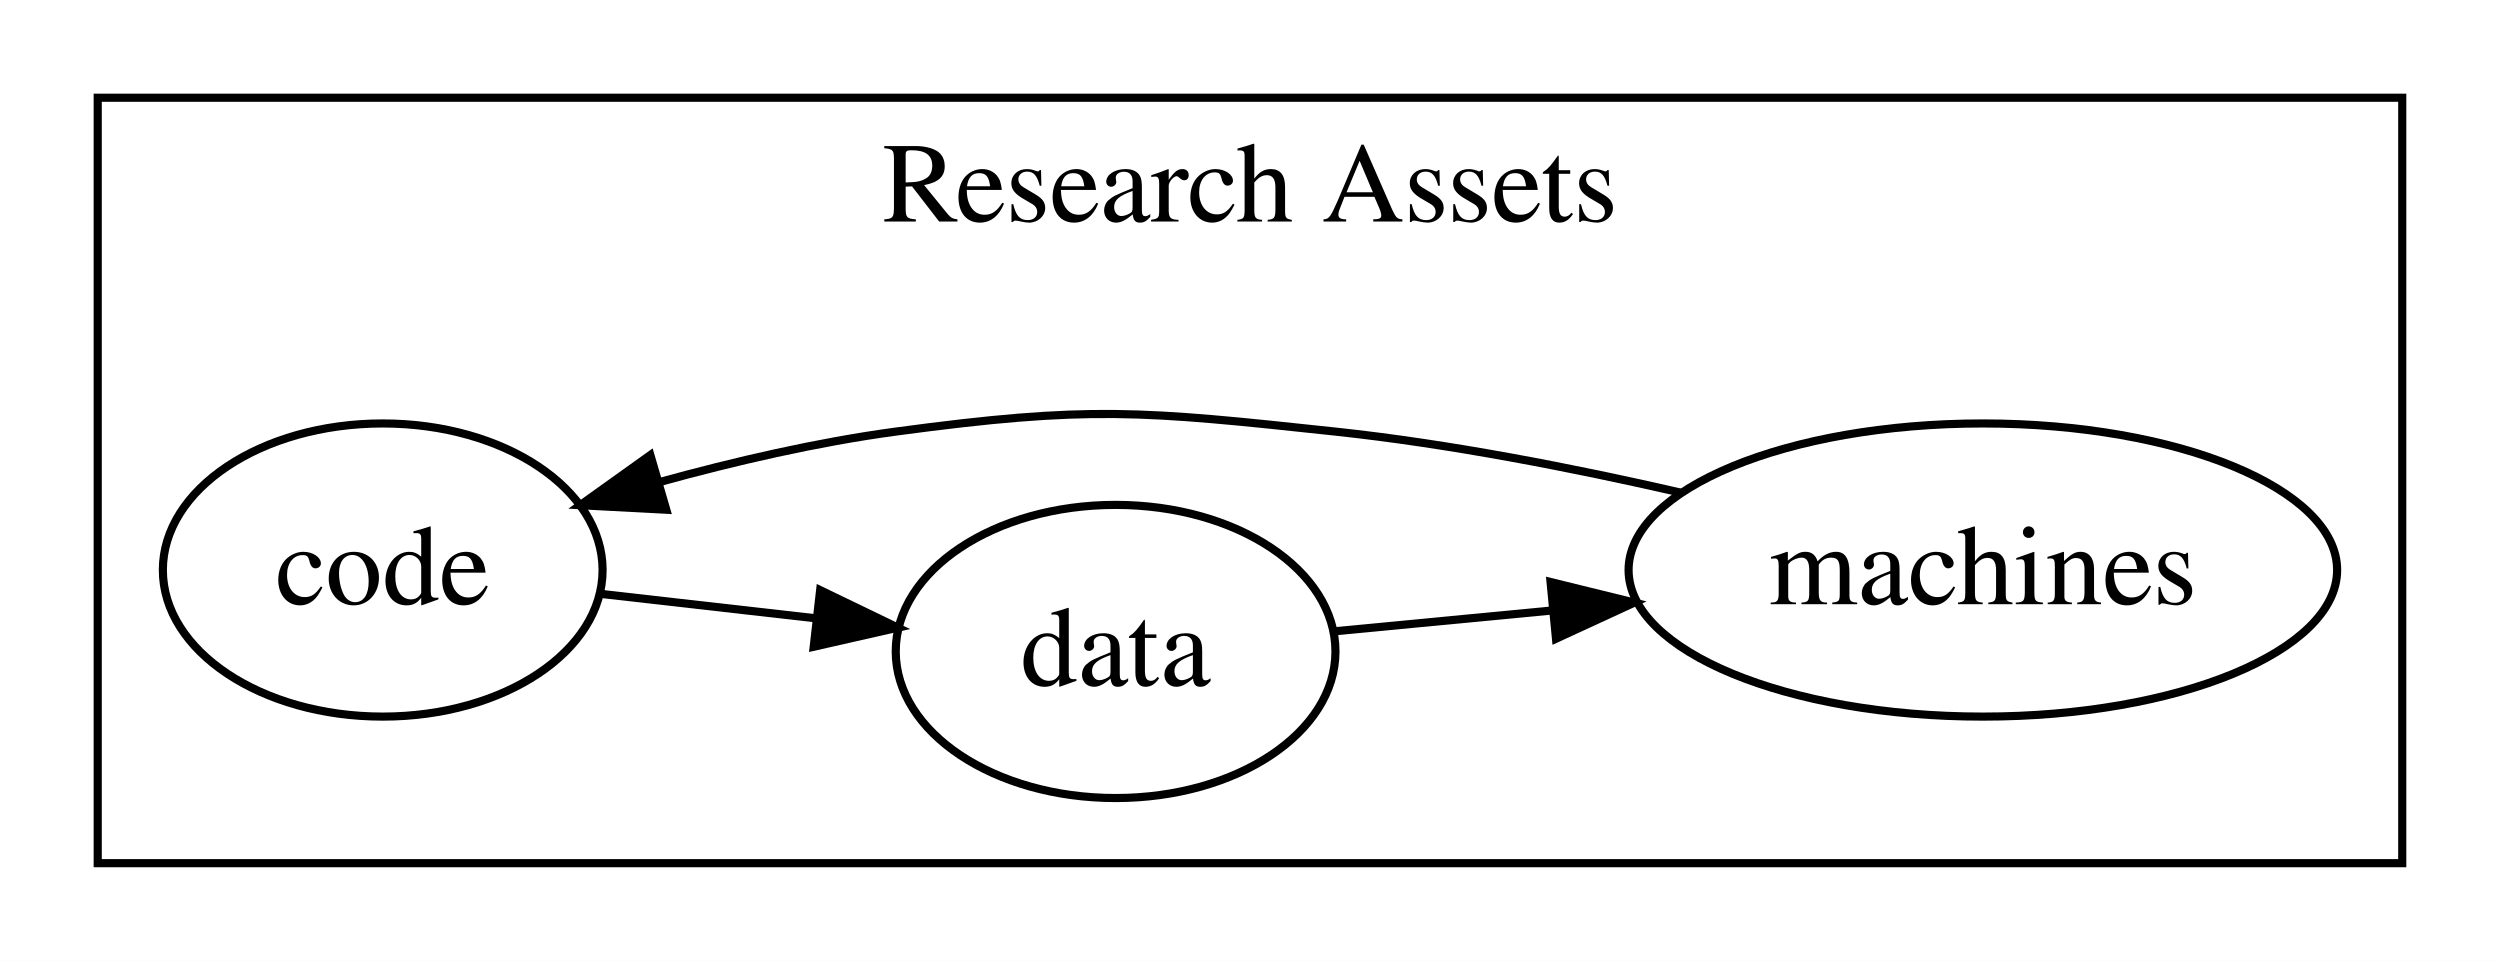
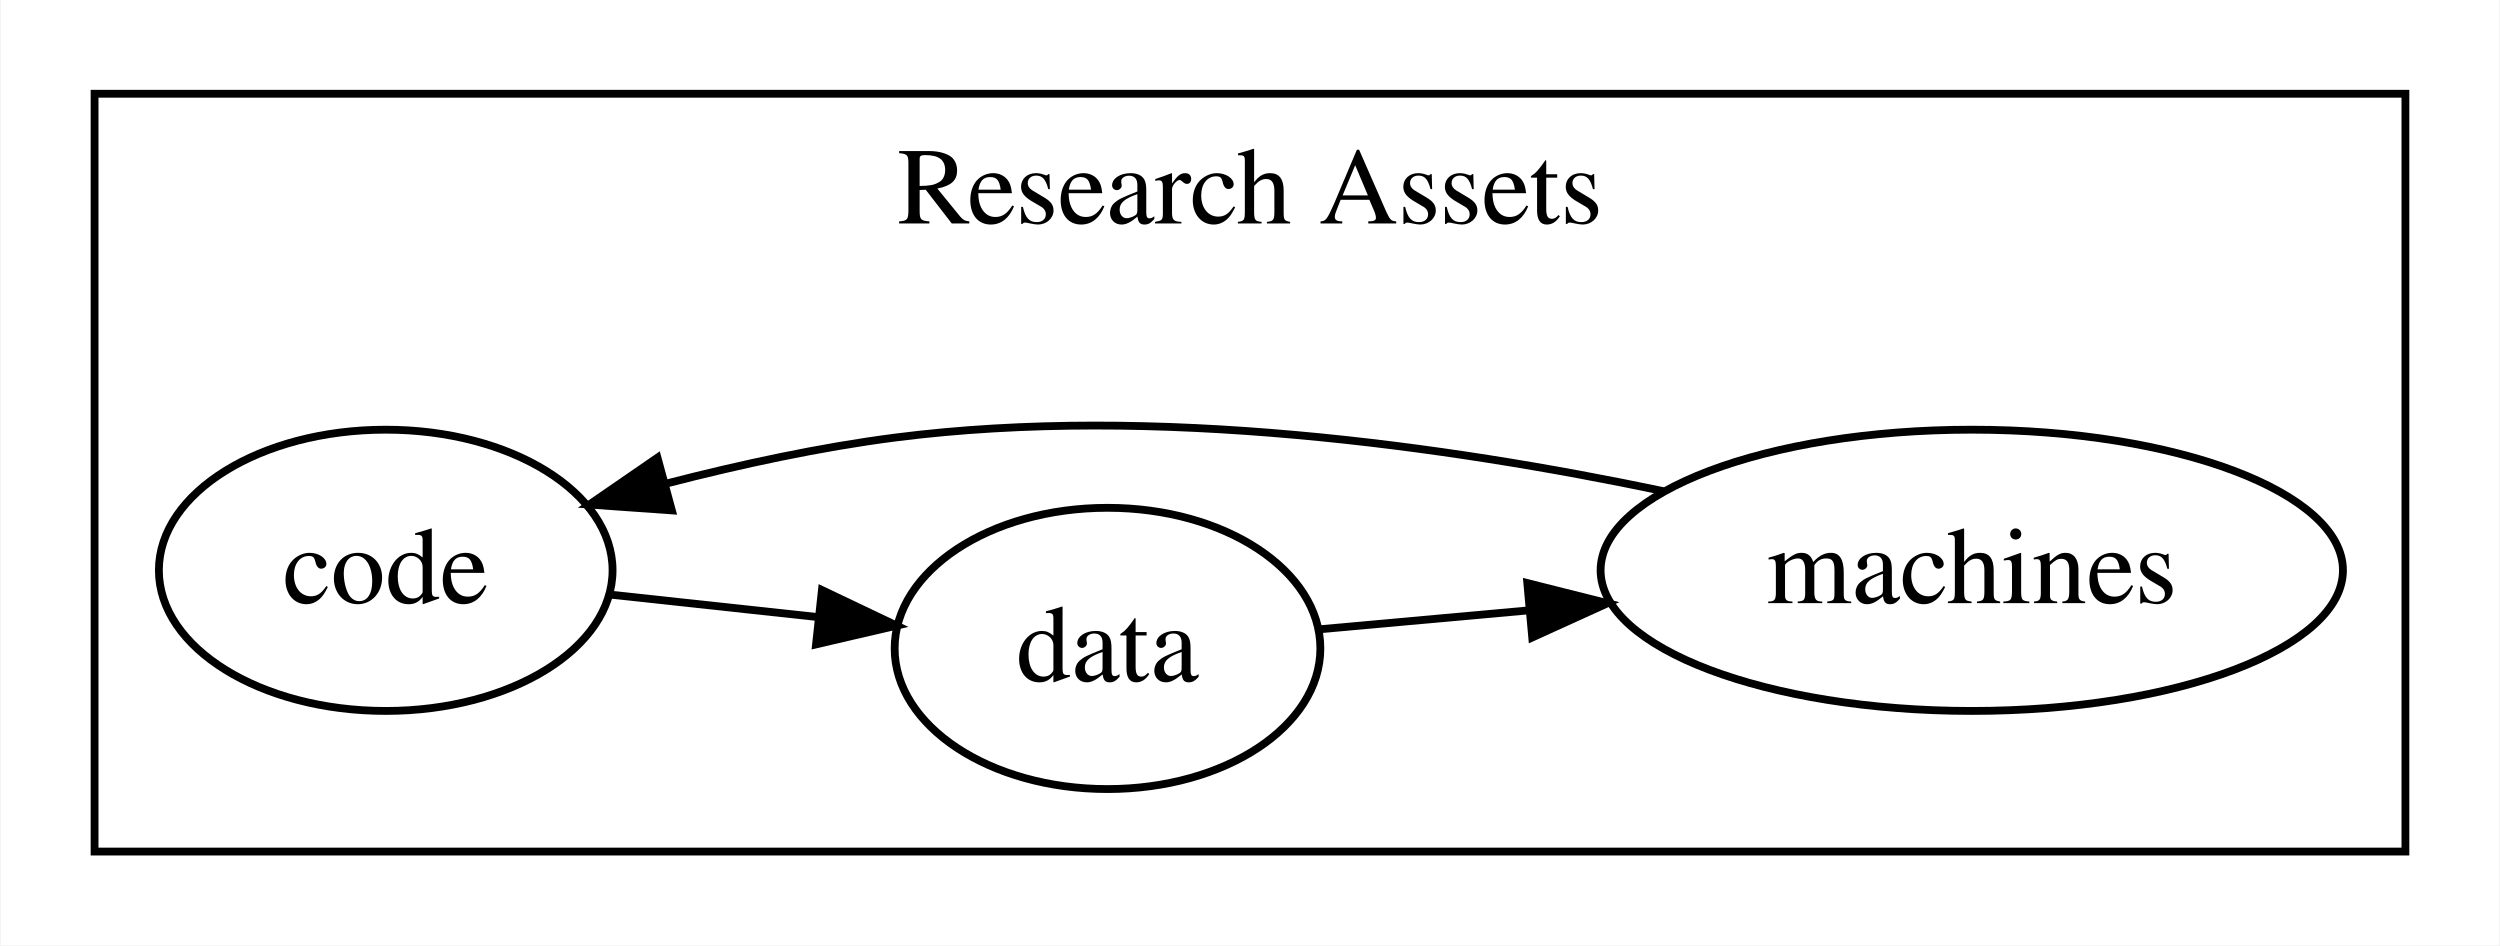
- <svg xmlns="http://www.w3.org/2000/svg" width="307pt" height="118pt" viewBox="0.00 0.00 307.01 118.00">
-   <g id="graph0" class="graph" transform="scale(1 1) rotate(0) translate(4 114)">
-     <polygon fill="white" stroke="none" points="-4,4 -4,-114 303.006,-114 303.006,4 -4,4" />
+ <svg xmlns="http://www.w3.org/2000/svg" width="320pt" height="121pt" viewBox="0.00 0.00 319.79 121.00">
+   <g id="graph0" class="graph" transform="scale(1 1) rotate(0) translate(4 117)">
+     <polygon fill="#ffffff" stroke="transparent" points="-4,4 -4,-117 315.788,-117 315.788,4 -4,4" />
    <g id="clust1" class="cluster">
-       <polygon fill="none" stroke="black" points="8,-8 8,-102 291.006,-102 291.006,-8 8,-8" />
-       <text text-anchor="middle" x="149.503" y="-86.8" font-family="Times,serif" font-size="14.00">Research Assets</text>
+       <polygon fill="none" stroke="#000000" points="8,-8 8,-105 303.788,-105 303.788,-8 8,-8" />
+       <text text-anchor="middle" x="155.894" y="-88.4" font-family="Times,serif" font-size="14.00" fill="#000000">Research Assets</text>
    </g>
    <g id="node1" class="node">
-       <ellipse fill="none" stroke="black" cx="43" cy="-44" rx="27" ry="18" />
-       <text text-anchor="middle" x="43" y="-39.8" font-family="Times,serif" font-size="14.00">code</text>
+       <ellipse fill="none" stroke="#000000" cx="45.267" cy="-44" rx="29.036" ry="18" />
+       <text text-anchor="middle" x="45.267" y="-39.8" font-family="Times,serif" font-size="14.00" fill="#000000">code</text>
    </g>
    <g id="node2" class="node">
-       <ellipse fill="none" stroke="black" cx="133" cy="-34" rx="27" ry="18" />
-       <text text-anchor="middle" x="133" y="-29.8" font-family="Times,serif" font-size="14.00">data</text>
+       <ellipse fill="none" stroke="#000000" cx="137.656" cy="-34" rx="27.245" ry="18" />
+       <text text-anchor="middle" x="137.656" y="-29.8" font-family="Times,serif" font-size="14.00" fill="#000000">data</text>
    </g>
    <g id="edge1" class="edge">
-       <path fill="none" stroke="black" d="M69.927,-41.054C78.162,-40.118 87.42,-39.066 96.223,-38.066" />
-       <polygon fill="black" stroke="black" points="96.718,-41.532 106.258,-36.925 95.927,-34.577 96.718,-41.532" />
+       <path fill="none" stroke="#000000" d="M74.246,-40.863C82.614,-39.958 91.861,-38.957 100.647,-38.006" />
+       <polygon fill="#000000" stroke="#000000" points="101.102,-41.477 110.667,-36.921 100.349,-34.518 101.102,-41.477" />
    </g>
    <g id="node3" class="node">
-       <ellipse fill="none" stroke="black" cx="239.503" cy="-44" rx="43.506" ry="18" />
-       <text text-anchor="middle" x="239.503" y="-39.8" font-family="Times,serif" font-size="14.00">machines</text>
+       <ellipse fill="none" stroke="#000000" cx="248.283" cy="-44" rx="47.51" ry="18" />
+       <text text-anchor="middle" x="248.283" y="-39.8" font-family="Times,serif" font-size="14.00" fill="#000000">machines</text>
    </g>
    <g id="edge2" class="edge">
-       <path fill="none" stroke="black" d="M159.832,-36.472C167.999,-37.253 177.335,-38.147 186.654,-39.038" />
-       <polygon fill="black" stroke="black" points="186.415,-42.532 196.703,-40 187.082,-35.563 186.415,-42.532" />
+       <path fill="none" stroke="#000000" d="M164.718,-36.446C172.892,-37.185 182.191,-38.026 191.544,-38.871" />
+       <polygon fill="#000000" stroke="#000000" points="191.389,-42.371 201.664,-39.786 192.02,-35.4 191.389,-42.371" />
    </g>
    <g id="edge3" class="edge">
-       <path fill="none" stroke="black" d="M202.418,-53.501C189.178,-56.539 174.004,-59.501 160,-61 136.136,-63.554 129.785,-64.202 106,-61 96.415,-59.71 86.214,-57.345 76.914,-54.781" />
-       <polygon fill="black" stroke="black" points="77.827,-51.402 67.247,-51.962 75.867,-58.122 77.827,-51.402" />
+       <path fill="none" stroke="#000000" d="M208.785,-54.136C181.24,-59.917 143.637,-65.24 110.534,-61 100.896,-59.765 90.648,-57.545 81.199,-55.107" />
+       <polygon fill="#000000" stroke="#000000" points="81.894,-51.669 71.325,-52.414 80.051,-58.422 81.894,-51.669" />
    </g>
  </g>
</svg>
